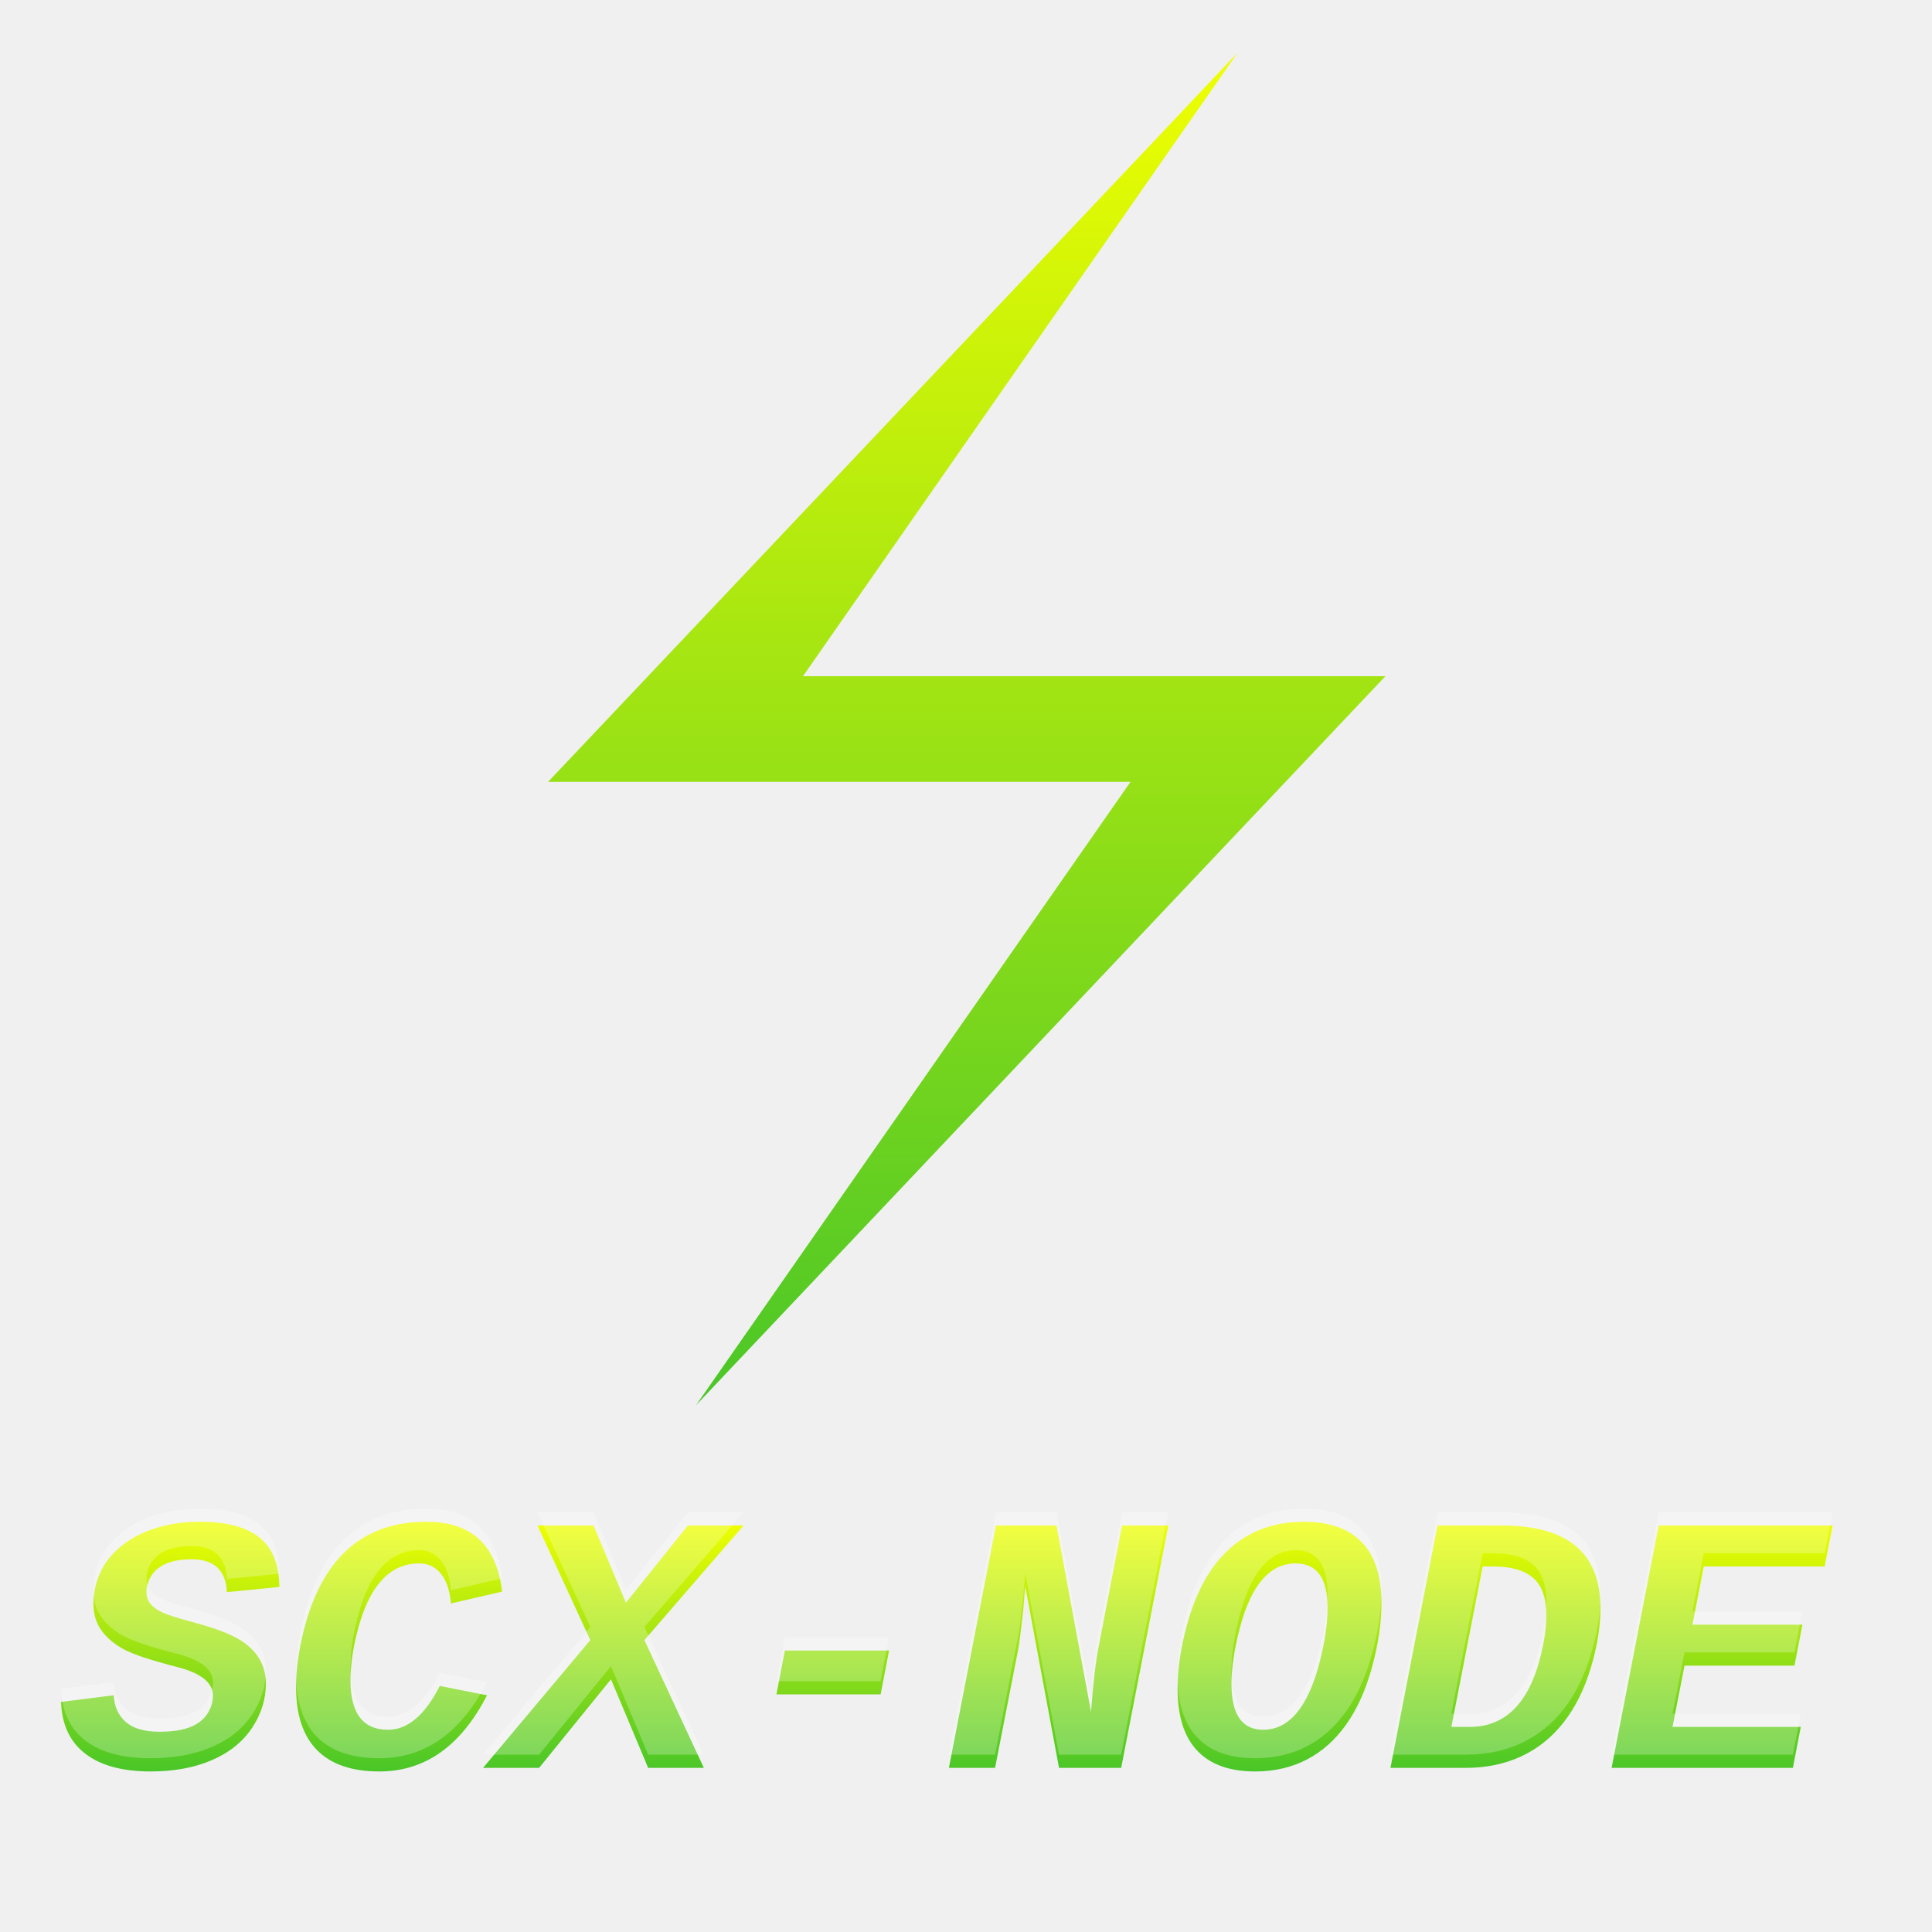
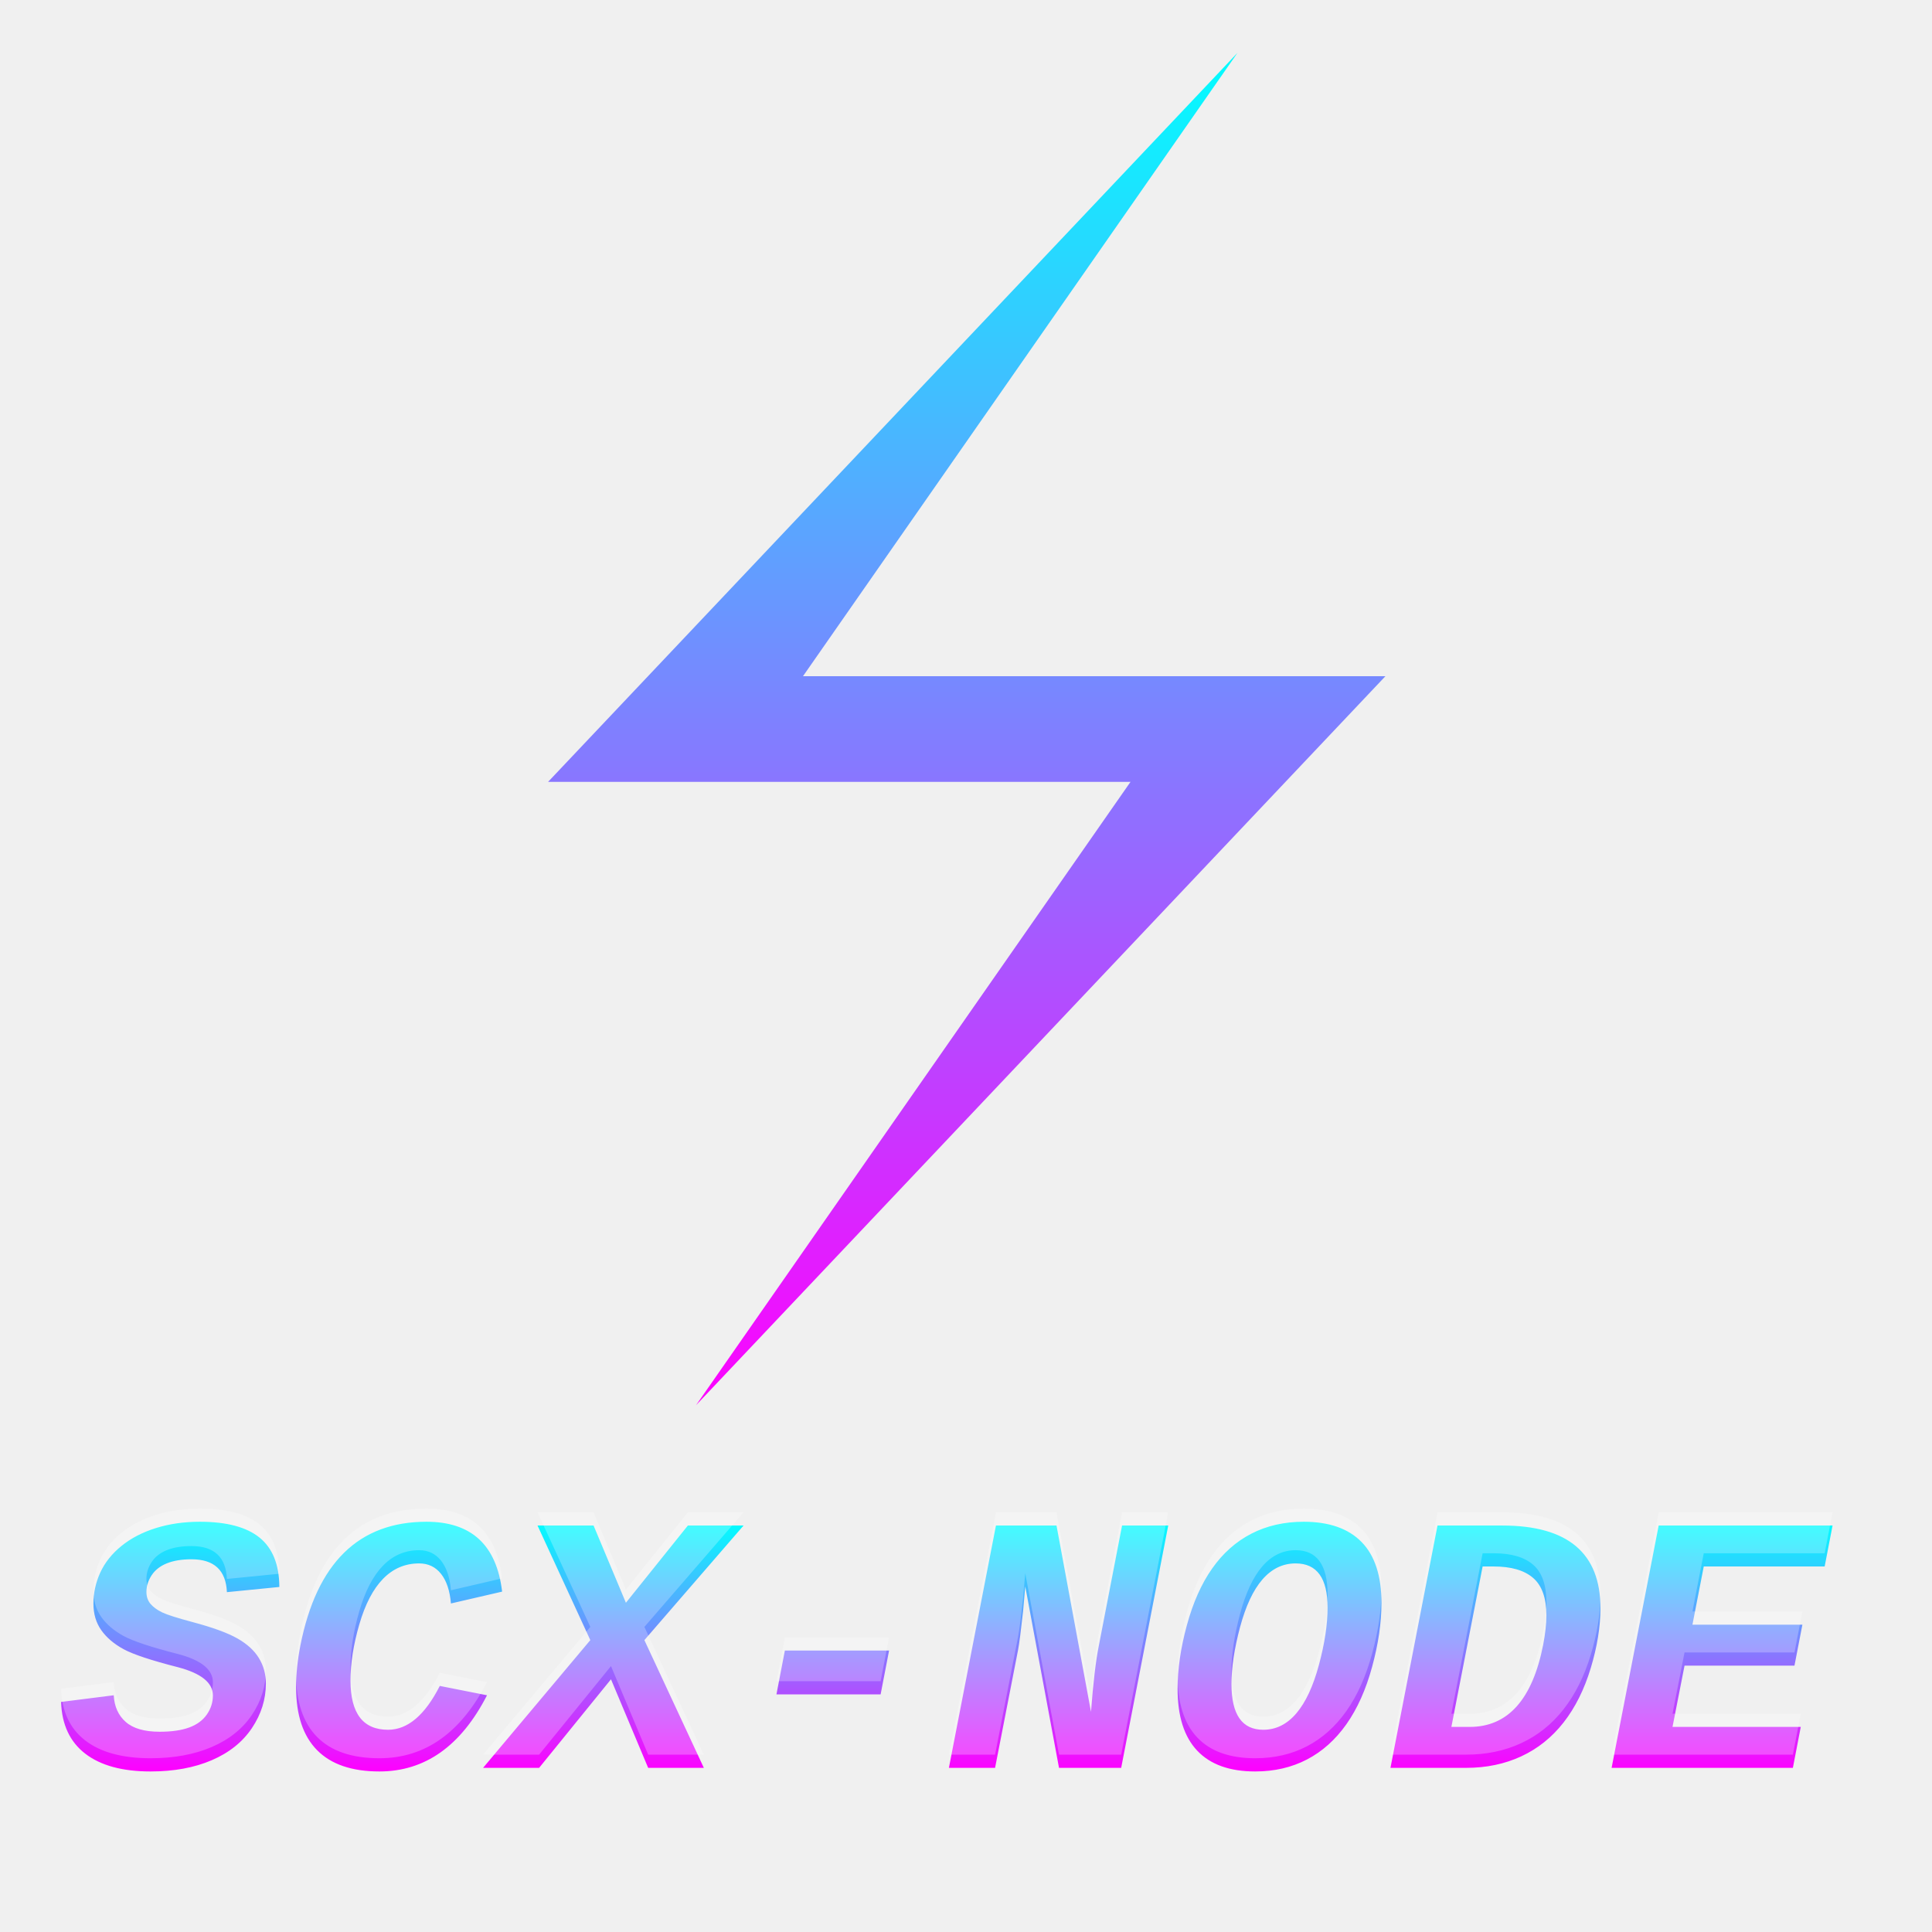
<svg xmlns="http://www.w3.org/2000/svg" width="1024" height="1024" viewBox="0 0 1024 1024">
  <polygon points="717,0 195,552 636,552 307,1024 829,472 388,472" fill="url(#myGradient)" transform="scale(0.7) translate(220,40)" />
  <text font-style="italic" font-weight="bold" font-family="'Courier New'" font-size="195" y="937" x="32" fill="url(#myGradient)">
        SCX-NODE
    </text>
  <text font-style="italic" font-weight="bold" font-family="'Courier New'" font-size="195" y="930" x="32" fill="#ffffff" opacity="0.25">
        SCX-NODE
    </text>
  <defs>
    <linearGradient id="myGradient" gradientTransform="rotate(90)">
-       <stop offset="0%" stop-color="#F0FF00" />
-       <stop offset="100%" stop-color="#49C628" />
+       <stop offset="0%" stop-color="#00FFFF" />
+       <stop offset="100%" stop-color="#FF00FF" />
    </linearGradient>
  </defs>
</svg>
